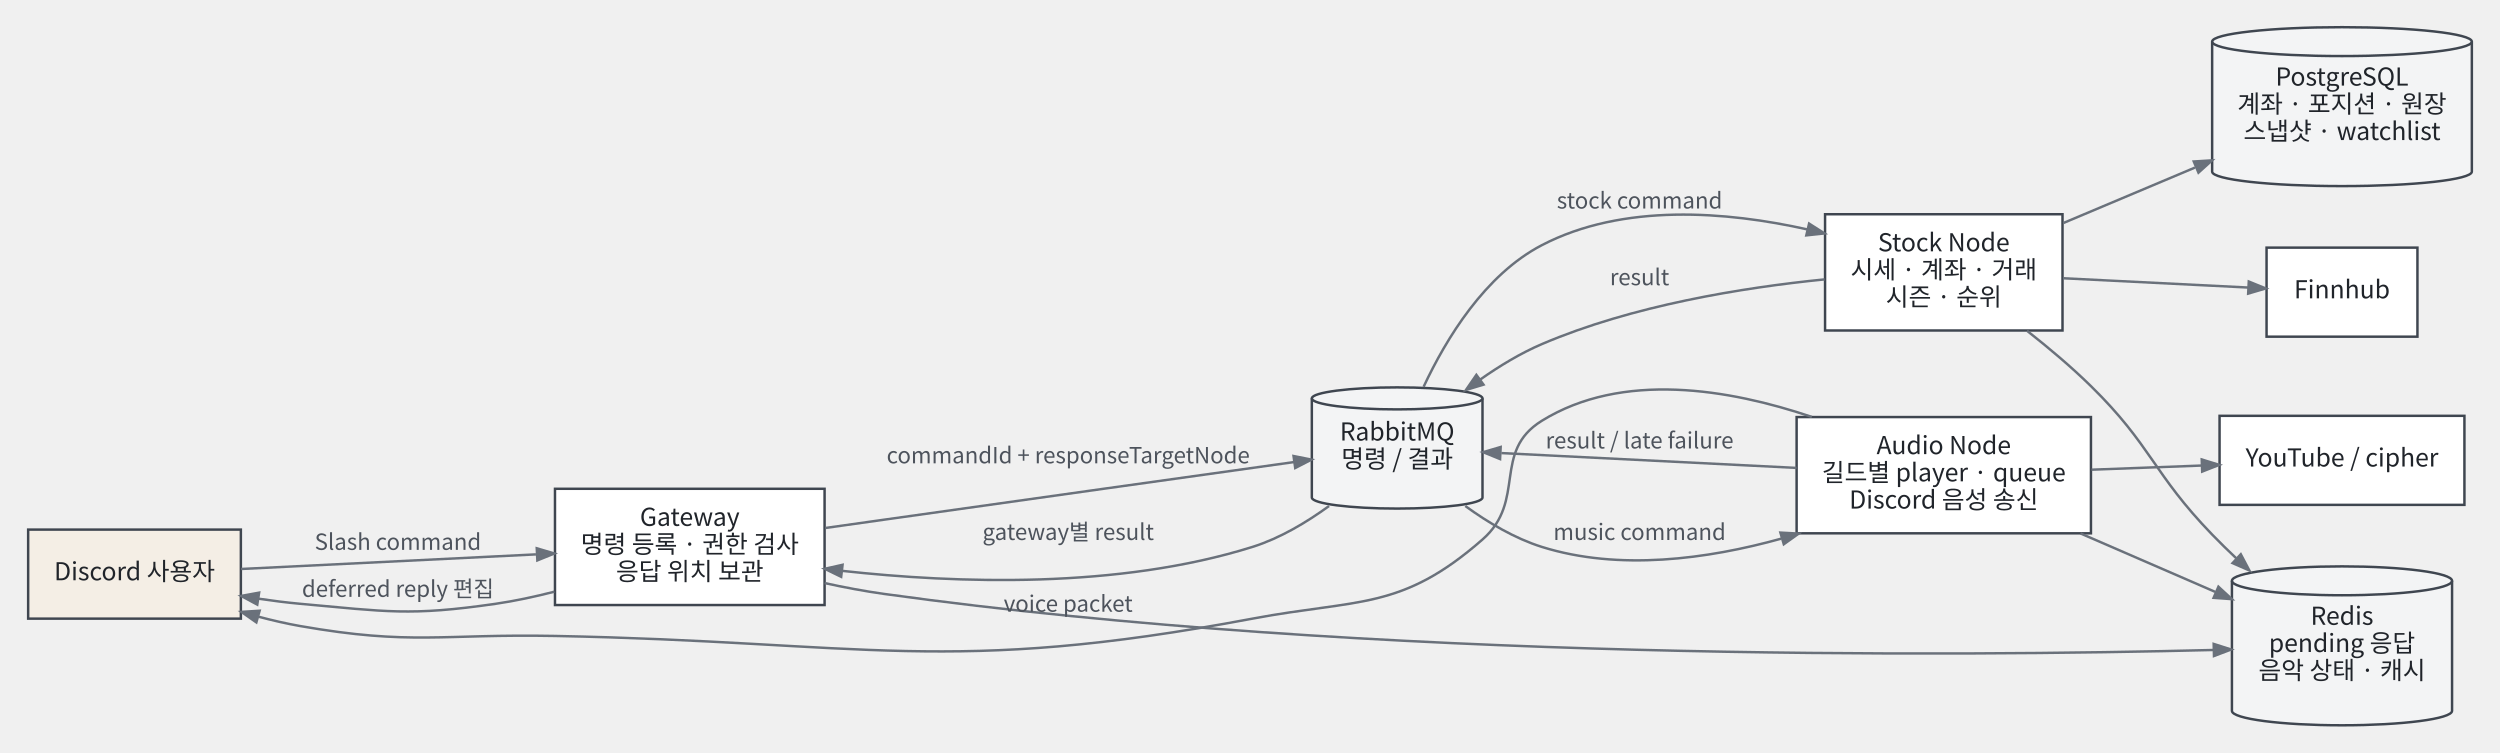
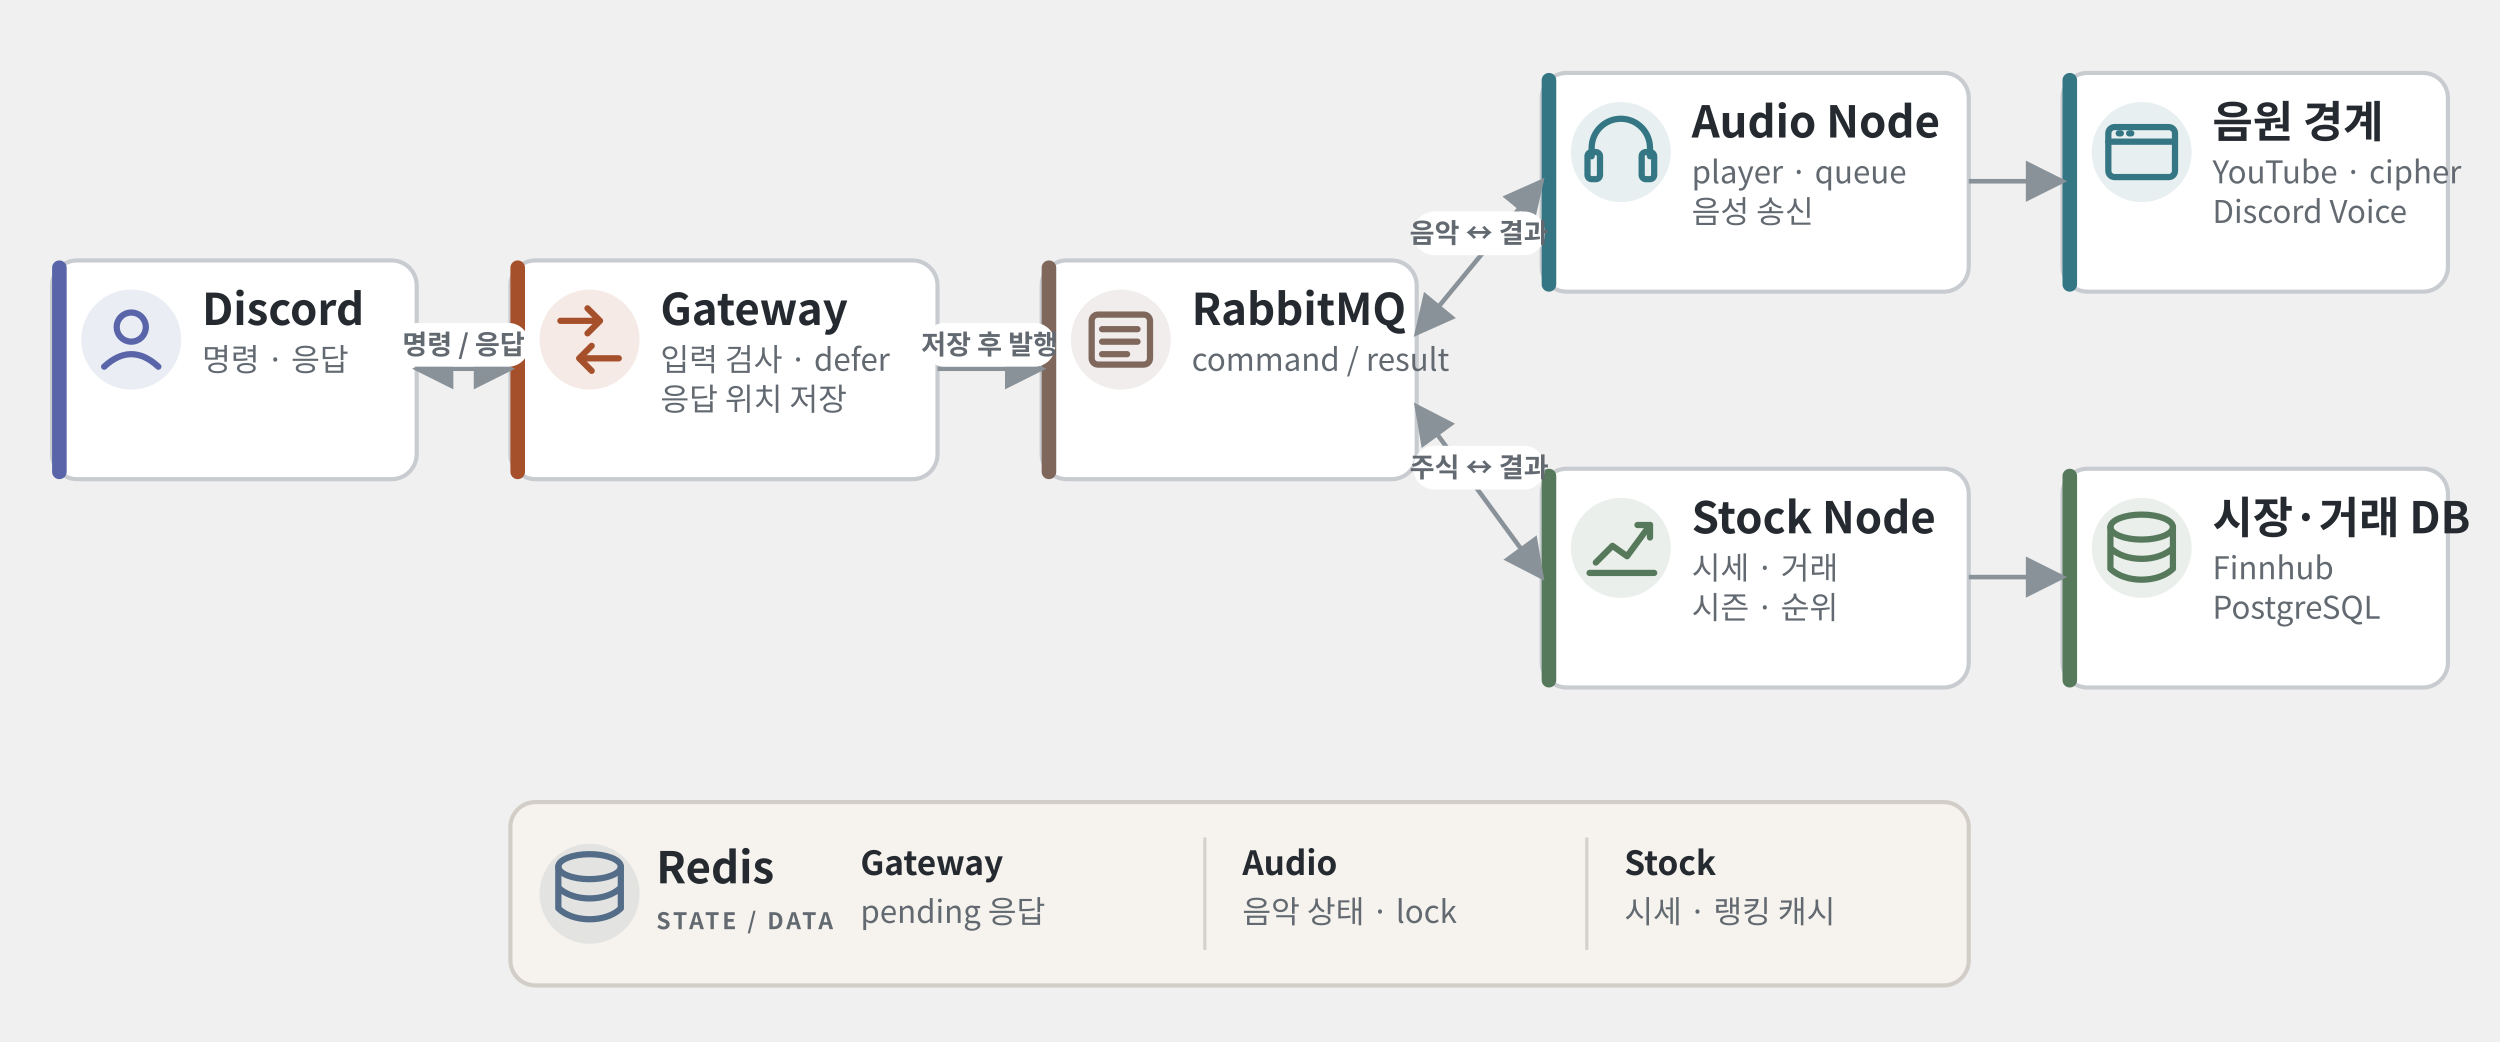
- <svg xmlns="http://www.w3.org/2000/svg" width="1010pt" height="304pt" viewBox="0.00 0.00 1009.60 304.23">
-   <g id="graph0" class="graph" transform="scale(1 1) rotate(0) translate(10.8 293.43)">
-     <g id="node1" class="node">
-       <polygon fill="#f4eee5" stroke="#3f4650" points="86,-79.31 0,-79.31 0,-43.31 86,-43.31 86,-79.31" />
-       <text text-anchor="middle" x="43" y="-58.81" font-family="Noto Sans CJK KR" font-size="10.00" fill="#20242a">Discord 사용자</text>
-     </g>
-     <g id="node2" class="node">
-       <polygon fill="#ffffff" stroke="#3f4650" points="322,-95.81 213,-95.81 213,-48.81 322,-48.81 322,-95.81" />
-       <text text-anchor="middle" x="267.5" y="-80.81" font-family="Noto Sans CJK KR" font-size="10.00" fill="#20242a">Gateway</text>
-       <text text-anchor="middle" x="267.5" y="-69.81" font-family="Noto Sans CJK KR" font-size="10.00" fill="#20242a">명령 등록 · 권한 검사</text>
-       <text text-anchor="middle" x="267.5" y="-58.81" font-family="Noto Sans CJK KR" font-size="10.00" fill="#20242a">응답 위치 보관</text>
-     </g>
-     <g id="edge1" class="edge">
-       <path fill="none" stroke="#6a717b" d="M86.11,-63.39C119.77,-65.06 167.43,-67.41 205.3,-69.29" />
-       <polygon fill="#6a717b" stroke="#6a717b" points="205.63,-71.76 212.74,-69.65 205.87,-66.86 205.63,-71.76" />
-       <text text-anchor="middle" x="149.5" y="-71.11" font-family="Noto Sans CJK KR" font-size="9.00" fill="#4d535c">Slash command</text>
-     </g>
-     <g id="edge8" class="edge">
-       <path fill="none" stroke="#6a717b" d="M212.74,-54.2C204.86,-52.18 196.78,-50.44 189,-49.31 154.25,-44.27 144.97,-46.16 110,-49.31 104.54,-49.81 98.85,-50.52 93.2,-51.37" />
-       <polygon fill="#6a717b" stroke="#6a717b" points="92.63,-48.98 86.1,-52.49 93.39,-53.82 92.63,-48.98" />
-       <text text-anchor="middle" x="149.5" y="-52.11" font-family="Noto Sans CJK KR" font-size="9.00" fill="#4d535c">deferred reply 편집</text>
-     </g>
-     <g id="node3" class="node">
-       <path fill="#f3f4f5" stroke="#3f4650" d="M588,-132.36C588,-134.82 572.54,-136.81 553.5,-136.81 534.46,-136.81 519,-134.82 519,-132.36 519,-132.36 519,-92.27 519,-92.27 519,-89.81 534.46,-87.81 553.5,-87.81 572.54,-87.81 588,-89.81 588,-92.27 588,-92.27 588,-132.36 588,-132.36" />
-       <path fill="none" stroke="#3f4650" d="M588,-132.36C588,-129.9 572.54,-127.91 553.5,-127.91 534.46,-127.91 519,-129.9 519,-132.36" />
-       <text text-anchor="middle" x="553.5" y="-115.31" font-family="Noto Sans CJK KR" font-size="10.00" fill="#20242a">RabbitMQ</text>
-       <text text-anchor="middle" x="553.5" y="-104.31" font-family="Noto Sans CJK KR" font-size="10.00" fill="#20242a">명령 / 결과</text>
-     </g>
-     <g id="edge2" class="edge">
-       <path fill="none" stroke="#6a717b" d="M322.28,-79.96C330.23,-81.08 338.33,-82.23 346,-83.31 403.61,-91.45 470.26,-100.8 511.91,-106.63" />
-       <polygon fill="#6a717b" stroke="#6a717b" points="511.6,-109.06 518.88,-107.61 512.28,-104.21 511.6,-109.06" />
-       <text text-anchor="middle" x="420.5" y="-106.11" font-family="Noto Sans CJK KR" font-size="9.00" fill="#4d535c">commandId + responseTargetNode</text>
-     </g>
-     <g id="node6" class="node">
-       <path fill="#f3f4f5" stroke="#3f4650" d="M980,-58.6C980,-61.82 960.05,-64.44 935.5,-64.44 910.95,-64.44 891,-61.82 891,-58.6 891,-58.6 891,-6.03 891,-6.03 891,-2.8 910.95,-0.19 935.5,-0.19 960.05,-0.19 980,-2.8 980,-6.03 980,-6.03 980,-58.6 980,-58.6" />
-       <path fill="none" stroke="#3f4650" d="M980,-58.6C980,-55.37 960.05,-52.76 935.5,-52.76 910.95,-52.76 891,-55.37 891,-58.6" />
-       <text text-anchor="middle" x="935.5" y="-40.81" font-family="Noto Sans CJK KR" font-size="10.00" fill="#20242a">Redis</text>
-       <text text-anchor="middle" x="935.5" y="-29.81" font-family="Noto Sans CJK KR" font-size="10.00" fill="#20242a">pending 응답</text>
-       <text text-anchor="middle" x="935.5" y="-18.81" font-family="Noto Sans CJK KR" font-size="10.00" fill="#20242a">음악 상태 · 캐시</text>
-     </g>
-     <g id="edge9" class="edge">
-       <path fill="none" stroke="#6a717b" d="M322.01,-57.69C330,-55.94 338.18,-54.4 346,-53.31 543.28,-25.9 781.13,-28.05 883.54,-30.64" />
-       <polygon fill="#6a717b" stroke="#6a717b" points="883.62,-33.09 890.68,-30.83 883.74,-28.2 883.62,-33.09" />
-     </g>
-     <g id="edge7" class="edge">
-       <path fill="none" stroke="#6a717b" d="M525.96,-88.85C516.78,-82.17 506.02,-75.77 495,-72.31 440.75,-55.3 375.54,-57.5 329.04,-62.64" />
-       <polygon fill="#6a717b" stroke="#6a717b" points="328.71,-60.22 322.03,-63.46 329.27,-65.08 328.71,-60.22" />
-       <text text-anchor="middle" x="420.5" y="-75.11" font-family="Noto Sans CJK KR" font-size="9.00" fill="#4d535c">gateway별 result</text>
-     </g>
-     <g id="node4" class="node">
-       <polygon fill="#ffffff" stroke="#3f4650" points="834,-124.81 715,-124.81 715,-77.81 834,-77.81 834,-124.81" />
-       <text text-anchor="middle" x="774.5" y="-109.81" font-family="Noto Sans CJK KR" font-size="10.00" fill="#20242a">Audio Node</text>
-       <text text-anchor="middle" x="774.5" y="-98.81" font-family="Noto Sans CJK KR" font-size="10.00" fill="#20242a">길드별 player · queue</text>
-       <text text-anchor="middle" x="774.5" y="-87.81" font-family="Noto Sans CJK KR" font-size="10.00" fill="#20242a">Discord 음성 송신</text>
-     </g>
-     <g id="edge3" class="edge">
-       <path fill="none" stroke="#6a717b" d="M581.04,-88.85C590.22,-82.17 600.98,-75.77 612,-72.31 643.2,-62.53 678.9,-67.35 708.78,-75.65" />
-       <polygon fill="#6a717b" stroke="#6a717b" points="708.44,-78.1 715.85,-77.7 709.81,-73.39 708.44,-78.1" />
-       <text text-anchor="middle" x="651.5" y="-75.11" font-family="Noto Sans CJK KR" font-size="9.00" fill="#4d535c">music command</text>
-     </g>
-     <g id="node5" class="node">
-       <polygon fill="#ffffff" stroke="#3f4650" points="822.5,-206.81 726.5,-206.81 726.5,-159.81 822.5,-159.81 822.5,-206.81" />
-       <text text-anchor="middle" x="774.5" y="-191.81" font-family="Noto Sans CJK KR" font-size="10.00" fill="#20242a">Stock Node</text>
-       <text text-anchor="middle" x="774.5" y="-180.81" font-family="Noto Sans CJK KR" font-size="10.00" fill="#20242a">시세 · 계좌 · 거래</text>
-       <text text-anchor="middle" x="774.5" y="-169.81" font-family="Noto Sans CJK KR" font-size="10.00" fill="#20242a">시즌 · 순위</text>
-     </g>
-     <g id="edge4" class="edge">
-       <path fill="none" stroke="#6a717b" d="M564.19,-137.05C573.31,-156.54 589.02,-182.36 612,-194.31 644.82,-211.38 686.59,-207.99 719.43,-200.66" />
-       <polygon fill="#6a717b" stroke="#6a717b" points="720.04,-203.04 726.29,-199.05 718.92,-198.27 720.04,-203.04" />
-       <text text-anchor="middle" x="651.5" y="-209.11" font-family="Noto Sans CJK KR" font-size="9.00" fill="#4d535c">stock command</text>
-     </g>
-     <g id="edge15" class="edge">
-       <path fill="none" stroke="#6a717b" d="M721.15,-124.87C687.63,-136.18 644.5,-143.4 612,-123.31 591.71,-110.77 605.94,-91.03 588,-75.31 555.12,-46.51 537.96,-51.39 495,-43.31 371.79,-20.14 338.35,-33.88 213,-36.31 167.2,-37.2 155.13,-32.41 110,-40.31 104.5,-41.28 98.83,-42.58 93.23,-44.07" />
-       <polygon fill="#6a717b" stroke="#6a717b" points="92.26,-41.79 86.18,-46.04 93.59,-46.51 92.26,-41.79" />
-       <text text-anchor="middle" x="420.5" y="-46.11" font-family="Noto Sans CJK KR" font-size="9.00" fill="#4d535c">voice packet</text>
-     </g>
-     <g id="edge5" class="edge">
-       <path fill="none" stroke="#6a717b" d="M714.98,-104.25C677.31,-106.14 629.28,-108.56 595.62,-110.25" />
-       <polygon fill="#6a717b" stroke="#6a717b" points="595.11,-107.82 588.24,-110.62 595.35,-112.71 595.11,-107.82" />
-       <text text-anchor="middle" x="651.5" y="-112.11" font-family="Noto Sans CJK KR" font-size="9.00" fill="#4d535c">result / late failure</text>
-     </g>
-     <g id="edge10" class="edge">
-       <path fill="none" stroke="#6a717b" d="M829.77,-77.76C847.41,-70.11 866.88,-61.66 884.21,-54.14" />
-       <polygon fill="#6a717b" stroke="#6a717b" points="885.54,-56.23 890.99,-51.19 883.59,-51.73 885.54,-56.23" />
-     </g>
-     <g id="node8" class="node">
-       <polygon fill="#ffffff" stroke="#3f4650" points="985,-125.31 886,-125.31 886,-89.31 985,-89.31 985,-125.31" />
-       <text text-anchor="middle" x="935.5" y="-104.81" font-family="Noto Sans CJK KR" font-size="10.00" fill="#20242a">YouTube / cipher</text>
-     </g>
-     <g id="edge13" class="edge">
-       <path fill="none" stroke="#6a717b" d="M834.25,-103.53C848.72,-104.08 864.17,-104.66 878.5,-105.2" />
-       <polygon fill="#6a717b" stroke="#6a717b" points="878.79,-107.66 885.88,-105.48 878.97,-102.77 878.79,-107.66" />
-     </g>
-     <g id="edge6" class="edge">
-       <path fill="none" stroke="#6a717b" d="M726.3,-180.47C693.21,-177.15 648.54,-169.94 612,-154.31 603.4,-150.63 594.85,-145.45 587.09,-139.99" />
-       <polygon fill="#6a717b" stroke="#6a717b" points="588.41,-137.92 581.31,-135.77 585.52,-141.88 588.41,-137.92" />
-       <text text-anchor="middle" x="651.5" y="-178.11" font-family="Noto Sans CJK KR" font-size="9.00" fill="#4d535c">result</text>
-     </g>
-     <g id="edge11" class="edge">
-       <path fill="none" stroke="#6a717b" d="M808.14,-159.7C816.87,-152.84 826.07,-145.1 834,-137.31 858.57,-113.19 859.06,-102.06 883,-77.31 886.09,-74.12 889.37,-70.9 892.73,-67.73" />
-       <polygon fill="#6a717b" stroke="#6a717b" points="894.58,-69.35 898.05,-62.79 891.25,-65.76 894.58,-69.35" />
-     </g>
-     <g id="node7" class="node">
-       <path fill="#f3f4f5" stroke="#3f4650" d="M988,-276.6C988,-279.82 964.47,-282.44 935.5,-282.44 906.53,-282.44 883,-279.82 883,-276.6 883,-276.6 883,-224.03 883,-224.03 883,-220.8 906.53,-218.19 935.5,-218.19 964.47,-218.19 988,-220.8 988,-224.03 988,-224.03 988,-276.6 988,-276.6" />
-       <path fill="none" stroke="#3f4650" d="M988,-276.6C988,-273.37 964.47,-270.76 935.5,-270.76 906.53,-270.76 883,-273.37 883,-276.6" />
-       <text text-anchor="middle" x="935.5" y="-258.81" font-family="Noto Sans CJK KR" font-size="10.00" fill="#20242a">PostgreSQL</text>
-       <text text-anchor="middle" x="935.5" y="-247.81" font-family="Noto Sans CJK KR" font-size="10.00" fill="#20242a">계좌 · 포지션 · 원장</text>
-       <text text-anchor="middle" x="935.5" y="-236.81" font-family="Noto Sans CJK KR" font-size="10.00" fill="#20242a">스냅샷 · watchlist</text>
-     </g>
-     <g id="edge12" class="edge">
-       <path fill="none" stroke="#6a717b" d="M822.77,-203.23C839.5,-210.28 858.52,-218.3 876.07,-225.69" />
-       <polygon fill="#6a717b" stroke="#6a717b" points="875.57,-228.14 882.97,-228.6 877.47,-223.62 875.57,-228.14" />
-     </g>
-     <g id="node9" class="node">
-       <polygon fill="#ffffff" stroke="#3f4650" points="966,-193.31 905,-193.31 905,-157.31 966,-157.31 966,-193.31" />
-       <text text-anchor="middle" x="935.5" y="-172.81" font-family="Noto Sans CJK KR" font-size="10.00" fill="#20242a">Finnhub</text>
-     </g>
-     <g id="edge14" class="edge">
-       <path fill="none" stroke="#6a717b" d="M822.77,-180.93C846.73,-179.73 875.38,-178.29 897.67,-177.17" />
-       <polygon fill="#6a717b" stroke="#6a717b" points="897.81,-179.61 904.67,-176.81 897.56,-174.72 897.81,-179.61" />
-     </g>
-   </g>
+ <svg xmlns="http://www.w3.org/2000/svg" width="1200" height="500" viewBox="0 0 1200 500">
+   <defs>
+     <marker id="arrow" markerWidth="9" markerHeight="9" refX="8" refY="4.5" orient="auto">
+       <path d="M0,0 L9,4.5 L0,9 Z" fill="#8a9299" />
+     </marker>
+     <marker id="arrowBack" markerWidth="9" markerHeight="9" refX="1" refY="4.5" orient="auto">
+       <path d="M9,0 L0,4.5 L9,9 Z" fill="#8a9299" />
+     </marker>
+     <style>
+     text { font-family: "Noto Sans CJK KR", "Noto Sans KR", sans-serif; fill: #252a30; }
+     .title { font-size: 21px; font-weight: 700; }
+     .sub { font-size: 15px; fill: #626970; }
+     .tiny { font-size: 11px; font-weight: 700; letter-spacing: 1.4px; fill: #626970; }
+     .band-head { font-size: 16px; font-weight: 700; }
+     .label { font-size: 13px; font-weight: 650; text-anchor: middle; fill: #626970; }
+   </style>
+   </defs>
+   <rect x="25" y="125" width="175" height="105" rx="12" fill="#ffffff" stroke="#c8ccd0" stroke-width="2" />
+   <rect x="25" y="125" width="7" height="105" rx="3.5" fill="#5965a8" />
+   <circle cx="63" cy="163" r="24" fill="#5965a8" opacity="0.12" />
+   <circle cx="63" cy="157" r="7" fill="none" stroke="#5965a8" stroke-width="3" stroke-linecap="round" stroke-linejoin="round" />
+   <path d="M 50 176 Q 63 164 76 176" fill="none" stroke="#5965a8" stroke-width="3" stroke-linecap="round" stroke-linejoin="round" />
+   <text x="97" y="156" class="title">Discord</text>
+   <text x="97" y="178" class="sub">명령 · 응답</text>
+   <rect x="245" y="125" width="205" height="105" rx="12" fill="#ffffff" stroke="#c8ccd0" stroke-width="2" />
+   <rect x="245" y="125" width="7" height="105" rx="3.5" fill="#a6502b" />
+   <circle cx="283" cy="163" r="24" fill="#a6502b" opacity="0.12" />
+   <path d="M 269 154 H 288 M 288 154 l -6 -6 M 288 154 l -6 6 M 297 172 H 278 M 278 172 l 6 -6 M 278 172 l 6 6" fill="none" stroke="#a6502b" stroke-width="3" stroke-linecap="round" stroke-linejoin="round" />
+   <text x="317" y="156" class="title">Gateway</text>
+   <text x="317" y="178" class="sub">입력 검사 · defer</text>
+   <text x="317" y="197" class="sub">응답 위치 저장</text>
+   <rect x="500" y="125" width="180" height="105" rx="12" fill="#ffffff" stroke="#c8ccd0" stroke-width="2" />
+   <rect x="500" y="125" width="7" height="105" rx="3.5" fill="#80675c" />
+   <circle cx="538" cy="163" r="24" fill="#80675c" opacity="0.12" />
+   <rect x="524" y="151" width="28" height="24" rx="3" fill="none" stroke="#80675c" stroke-width="3" stroke-linecap="round" stroke-linejoin="round" />
+   <path d="M 529 158 H 546 M 529 164 H 546 M 529 170 H 541" fill="none" stroke="#80675c" stroke-width="3" stroke-linecap="round" stroke-linejoin="round" />
+   <text x="572" y="156" class="title">RabbitMQ</text>
+   <text x="572" y="178" class="sub">command / result</text>
+   <rect x="740" y="35" width="205" height="105" rx="12" fill="#ffffff" stroke="#c8ccd0" stroke-width="2" />
+   <rect x="740" y="35" width="7" height="105" rx="3.5" fill="#347683" />
+   <circle cx="778" cy="73" r="24" fill="#347683" opacity="0.12" />
+   <path d="M 764 75 V 71 A 14 14 0 0 1 792 71 V 75" fill="none" stroke="#347683" stroke-width="3" stroke-linecap="round" stroke-linejoin="round" />
+   <rect x="762" y="73" width="6" height="13" rx="2" fill="none" stroke="#347683" stroke-width="3" stroke-linecap="round" stroke-linejoin="round" />
+   <rect x="788" y="73" width="6" height="13" rx="2" fill="none" stroke="#347683" stroke-width="3" stroke-linecap="round" stroke-linejoin="round" />
+   <text x="812" y="66" class="title">Audio Node</text>
+   <text x="812" y="88" class="sub">player · queue</text>
+   <text x="812" y="107" class="sub">음성 송신</text>
+   <rect x="740" y="225" width="205" height="105" rx="12" fill="#ffffff" stroke="#c8ccd0" stroke-width="2" />
+   <rect x="740" y="225" width="7" height="105" rx="3.5" fill="#55795a" />
+   <circle cx="778" cy="263" r="24" fill="#55795a" opacity="0.12" />
+   <path d="M 763 275 H 794 M 766 270 l 8 -8 7 5 11 -15" fill="none" stroke="#55795a" stroke-width="3" stroke-linecap="round" stroke-linejoin="round" />
+   <path d="M 786 252 H 792 V 258" fill="none" stroke="#55795a" stroke-width="3" stroke-linecap="round" stroke-linejoin="round" />
+   <text x="812" y="256" class="title">Stock Node</text>
+   <text x="812" y="278" class="sub">시세 · 거래</text>
+   <text x="812" y="297" class="sub">시즌 · 순위</text>
+   <rect x="990" y="35" width="185" height="105" rx="12" fill="#ffffff" stroke="#c8ccd0" stroke-width="2" />
+   <rect x="990" y="35" width="7" height="105" rx="3.5" fill="#347683" />
+   <circle cx="1028" cy="73" r="24" fill="#347683" opacity="0.12" />
+   <rect x="1012" y="61" width="32" height="24" rx="3" fill="none" stroke="#347683" stroke-width="3" stroke-linecap="round" stroke-linejoin="round" />
+   <path d="M 1012 68 H 1044 M 1017 64 h 1 M 1022 64 h 1" fill="none" stroke="#347683" stroke-width="3" stroke-linecap="round" stroke-linejoin="round" />
+   <text x="1062" y="66" class="title">음원 경계</text>
+   <text x="1062" y="88" class="sub">YouTube · cipher</text>
+   <text x="1062" y="107" class="sub">Discord Voice</text>
+   <rect x="990" y="225" width="185" height="105" rx="12" fill="#ffffff" stroke="#c8ccd0" stroke-width="2" />
+   <rect x="990" y="225" width="7" height="105" rx="3.5" fill="#55795a" />
+   <circle cx="1028" cy="263" r="24" fill="#55795a" opacity="0.12" />
+   <ellipse cx="1028" cy="253" rx="15" ry="6" fill="none" stroke="#55795a" stroke-width="3" stroke-linecap="round" stroke-linejoin="round" />
+   <path d="M 1013 253 V 273 M 1043 253 V 273 M 1013 263 C 1020 270,1036 270,1043 263 M 1013 273 C 1020 280,1036 280,1043 273" fill="none" stroke="#55795a" stroke-width="3" stroke-linecap="round" stroke-linejoin="round" />
+   <text x="1062" y="256" class="title">시장·거래 DB</text>
+   <text x="1062" y="278" class="sub">Finnhub</text>
+   <text x="1062" y="297" class="sub">PostgreSQL</text>
+   <line x1="200" y1="177" x2="245" y2="177" stroke="#8a9299" stroke-width="2.2" marker-end="url(#arrow)" marker-start="url(#arrowBack)" />
+   <rect x="191.0" y="155.0" width="63" height="21" rx="10" fill="#ffffff" />
+   <text x="222.5" y="170.0" class="label">명령 / 응답</text>
+   <line x1="450" y1="177" x2="500" y2="177" stroke="#8a9299" stroke-width="2.2" marker-end="url(#arrow)" />
+   <rect x="443.5" y="155.0" width="63" height="21" rx="10" fill="#ffffff" />
+   <text x="475.0" y="170.0" class="label">저장 후 발행</text>
+   <line x1="680" y1="160" x2="740" y2="87" stroke="#8a9299" stroke-width="2.2" marker-end="url(#arrow)" marker-start="url(#arrowBack)" />
+   <rect x="678.5" y="101.5" width="63" height="21" rx="10" fill="#ffffff" />
+   <text x="710.0" y="116.5" class="label">음악 ↔ 결과</text>
+   <line x1="680" y1="195" x2="740" y2="277" stroke="#8a9299" stroke-width="2.2" marker-end="url(#arrow)" marker-start="url(#arrowBack)" />
+   <rect x="678.5" y="214.0" width="63" height="21" rx="10" fill="#ffffff" />
+   <text x="710.0" y="229.0" class="label">주식 ↔ 결과</text>
+   <line x1="945" y1="87" x2="990" y2="87" stroke="#8a9299" stroke-width="2.2" marker-end="url(#arrow)" />
+   <line x1="945" y1="277" x2="990" y2="277" stroke="#8a9299" stroke-width="2.2" marker-end="url(#arrow)" />
+   <rect x="245" y="385" width="700" height="88" rx="12" fill="#f6f3ee" stroke="#d2cec7" stroke-width="2" />
+   <circle cx="283" cy="429" r="24" fill="#536c87" opacity="0.12" />
+   <ellipse cx="283" cy="416" rx="15" ry="6" fill="none" stroke="#536c87" stroke-width="3" stroke-linecap="round" stroke-linejoin="round" />
+   <path d="M 268 416 V 436 M 298 416 V 436 M 268 426 C 275 433,291 433,298 426 M 268 436 C 275 443,291 443,298 436" fill="none" stroke="#536c87" stroke-width="3" stroke-linecap="round" stroke-linejoin="round" />
+   <text x="315" y="424" class="title">Redis</text>
+   <text x="315" y="446" class="tiny">STATE / DATA</text>
+   <text x="413.0" y="420" class="band-head">Gateway</text>
+   <text x="413.0" y="443" class="sub">pending 응답</text>
+   <line x1="578.333" y1="402" x2="578.333" y2="456" stroke="#d4d0ca" stroke-width="1.5" />
+   <text x="596.333" y="420" class="band-head">Audio</text>
+   <text x="596.333" y="443" class="sub">음악 상태 · lock</text>
+   <line x1="761.667" y1="402" x2="761.667" y2="456" stroke="#d4d0ca" stroke-width="1.5" />
+   <text x="779.667" y="420" class="band-head">Stock</text>
+   <text x="779.667" y="443" class="sub">시세 · 랭킹 캐시</text>
</svg>
